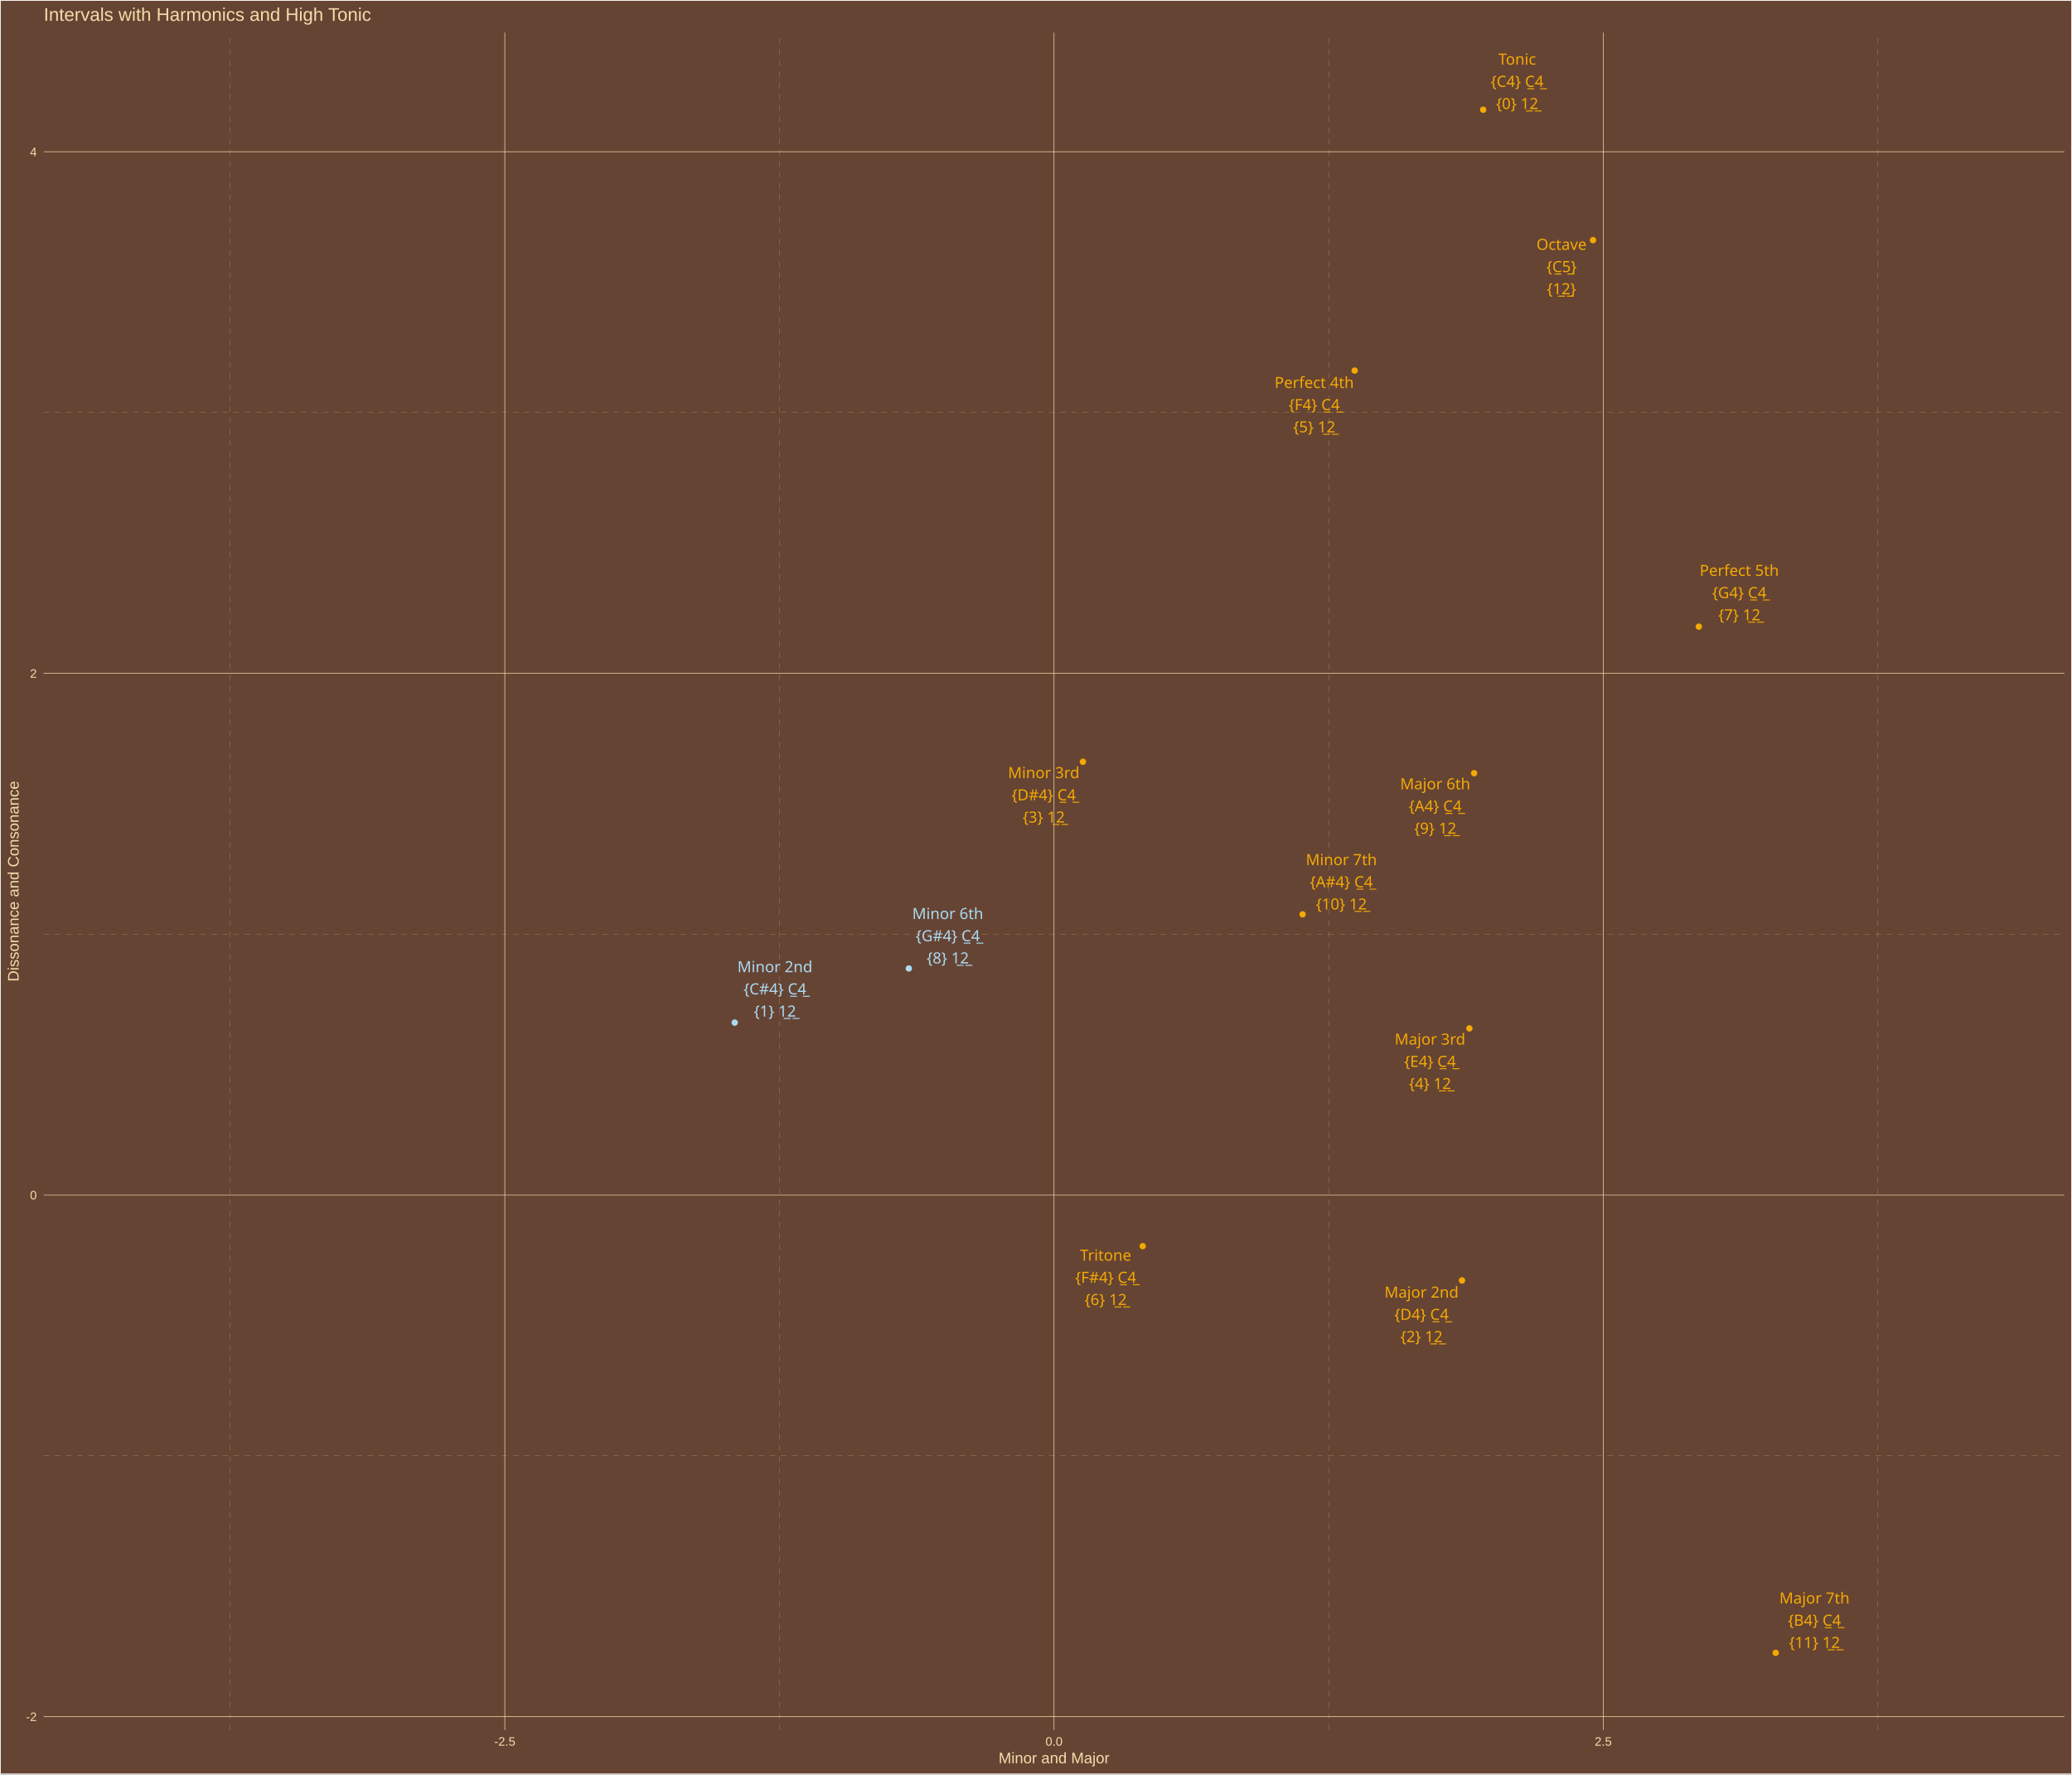
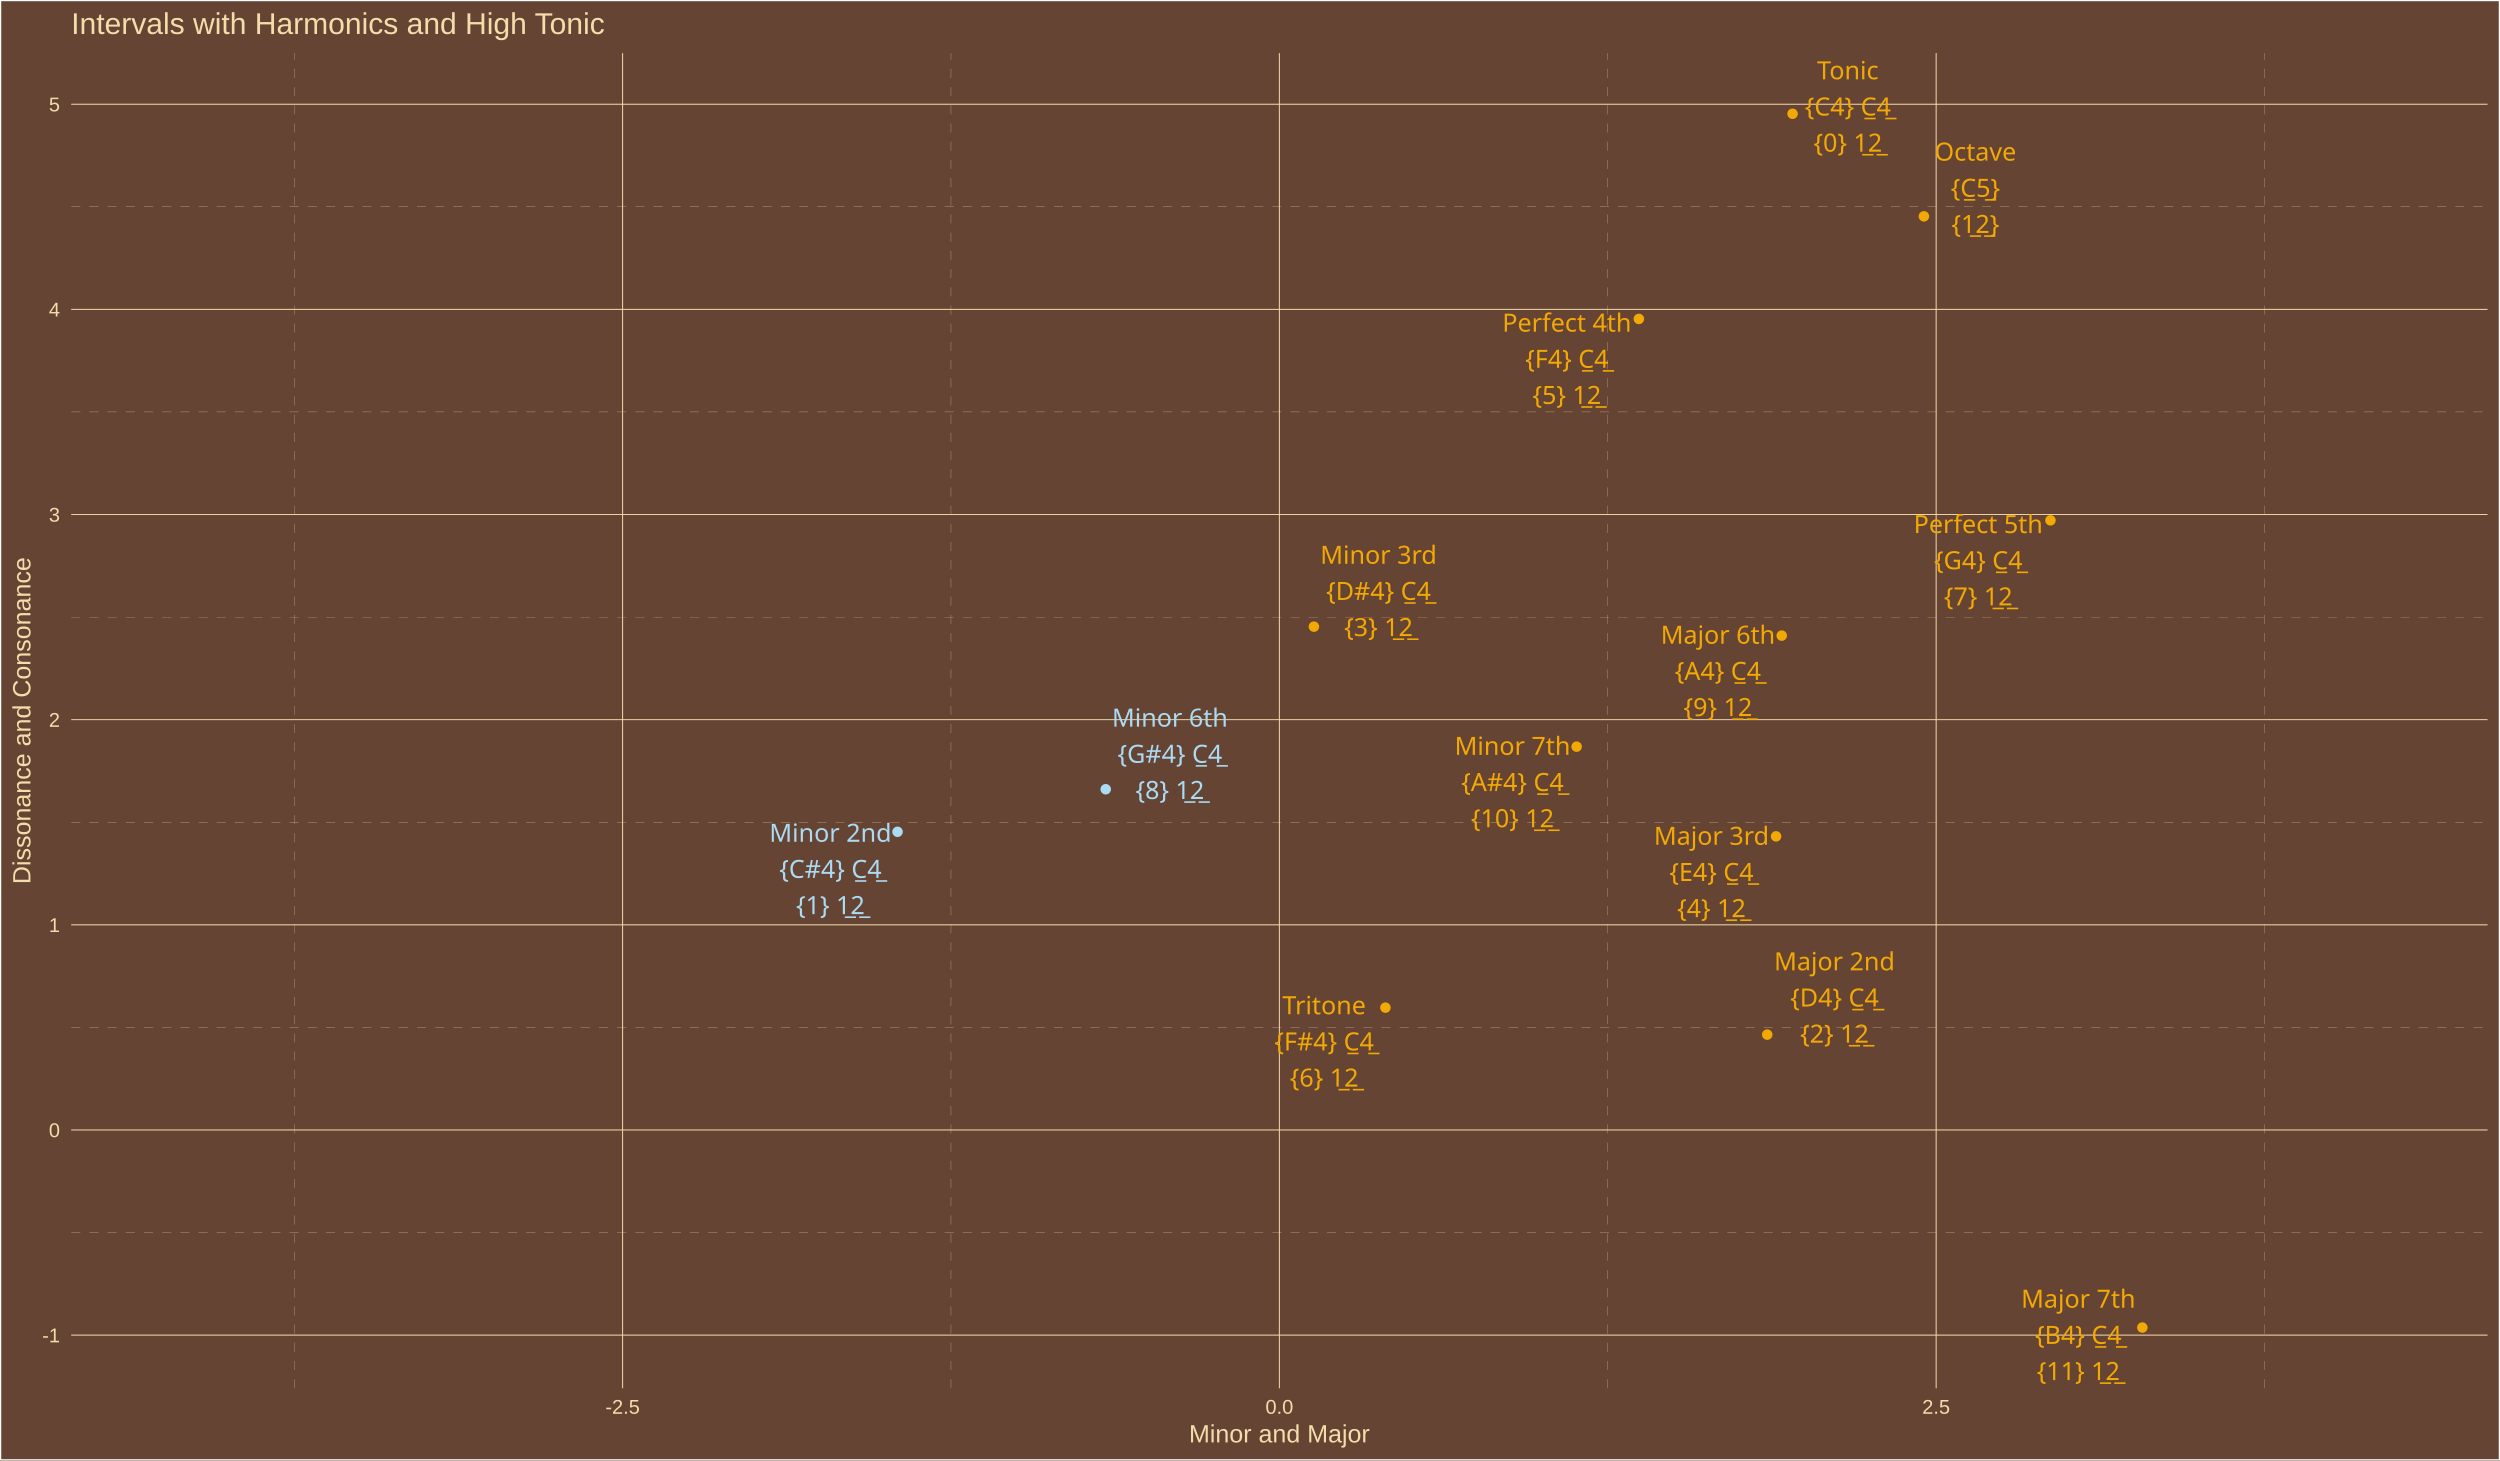
- <svg xmlns="http://www.w3.org/2000/svg" class="svglite" width="1484.00pt" height="1271.00pt" viewBox="0 0 1484.00 1271.00">
+ <svg xmlns="http://www.w3.org/2000/svg" class="svglite" width="1099.00pt" height="642.00pt" viewBox="0 0 1099.00 642.00">
  <defs>
    <style type="text/css">
    .svglite line, .svglite polyline, .svglite polygon, .svglite path, .svglite rect, .svglite circle {
      fill: none;
      stroke: #000000;
      stroke-linecap: round;
      stroke-linejoin: round;
      stroke-miterlimit: 10.00;
    }
    .svglite text {
      white-space: pre;
    }
  </style>
  </defs>
  <rect width="100%" height="100%" style="stroke: none; fill: #664433;" />
  <defs>
-     <clipPath id="cpMC4wMHwxNDg0LjAwfDAuMDB8MTI3MS4wMA==">
-       <rect x="0.00" y="0.00" width="1484.00" height="1271.00" />
+     <clipPath id="cpMC4wMHwxMDk5LjAwfDAuMDB8NjQyLjAw">
+       <rect x="0.00" y="0.00" width="1099.00" height="642.00" />
    </clipPath>
  </defs>
-   <g clip-path="url(#cpMC4wMHwxNDg0LjAwfDAuMDB8MTI3MS4wMA==)">
-     <rect x="0.00" y="0.00" width="1484.00" height="1271.00" style="stroke-width: 1.07; stroke: #FFFFFF; fill: #664433;" />
+   <g clip-path="url(#cpMC4wMHwxMDk5LjAwfDAuMDB8NjQyLjAw)">
+     <rect x="0.00" y="0.00" width="1099.00" height="642.00" style="stroke-width: 1.07; stroke: #FFFFFF; fill: #664433;" />
  </g>
  <defs>
-     <clipPath id="cpMzEuMzB8MTQ3OC41MnwyMy4zNHwxMjM5LjI3">
-       <rect x="31.30" y="23.34" width="1447.22" height="1215.93" />
+     <clipPath id="cpMzEuMzB8MTA5My41MnwyMy4zNHw2MTAuMjc=">
+       <rect x="31.30" y="23.34" width="1062.22" height="586.93" />
    </clipPath>
  </defs>
-   <g clip-path="url(#cpMzEuMzB8MTQ3OC41MnwyMy4zNHwxMjM5LjI3)">
-     <rect x="31.30" y="23.34" width="1447.22" height="1215.93" style="stroke-width: 1.07; stroke: none; fill: #664433;" />
-     <polyline points="31.30,1042.85 1478.52,1042.85 " style="stroke-width: 0.11; stroke: #F3DDAB; stroke-dasharray: 4.00,4.00; stroke-linecap: butt;" />
-     <polyline points="31.30,669.18 1478.52,669.18 " style="stroke-width: 0.11; stroke: #F3DDAB; stroke-dasharray: 4.00,4.00; stroke-linecap: butt;" />
-     <polyline points="31.30,295.51 1478.52,295.51 " style="stroke-width: 0.11; stroke: #F3DDAB; stroke-dasharray: 4.00,4.00; stroke-linecap: butt;" />
-     <polyline points="164.87,1239.27 164.87,23.34 " style="stroke-width: 0.11; stroke: #F3DDAB; stroke-dasharray: 4.00,4.00; stroke-linecap: butt;" />
-     <polyline points="558.23,1239.27 558.23,23.34 " style="stroke-width: 0.11; stroke: #F3DDAB; stroke-dasharray: 4.00,4.00; stroke-linecap: butt;" />
-     <polyline points="951.59,1239.27 951.59,23.34 " style="stroke-width: 0.11; stroke: #F3DDAB; stroke-dasharray: 4.00,4.00; stroke-linecap: butt;" />
-     <polyline points="1344.95,1239.27 1344.95,23.34 " style="stroke-width: 0.11; stroke: #F3DDAB; stroke-dasharray: 4.00,4.00; stroke-linecap: butt;" />
-     <polyline points="31.30,1229.68 1478.52,1229.68 " style="stroke-width: 0.43; stroke: #F3DDAB; stroke-linecap: butt;" />
-     <polyline points="31.30,856.01 1478.52,856.01 " style="stroke-width: 0.43; stroke: #F3DDAB; stroke-linecap: butt;" />
-     <polyline points="31.30,482.35 1478.52,482.35 " style="stroke-width: 0.43; stroke: #F3DDAB; stroke-linecap: butt;" />
-     <polyline points="31.30,108.68 1478.52,108.68 " style="stroke-width: 0.43; stroke: #F3DDAB; stroke-linecap: butt;" />
-     <polyline points="361.55,1239.27 361.55,23.34 " style="stroke-width: 0.43; stroke: #F3DDAB; stroke-linecap: butt;" />
-     <polyline points="754.91,1239.27 754.91,23.34 " style="stroke-width: 0.43; stroke: #F3DDAB; stroke-linecap: butt;" />
-     <polyline points="1148.27,1239.27 1148.27,23.34 " style="stroke-width: 0.43; stroke: #F3DDAB; stroke-linecap: butt;" />
-     <circle cx="1062.27" cy="78.61" r="1.95" style="stroke-width: 0.71; stroke: #F3A904; fill: #F3A904;" />
-     <circle cx="526.22" cy="732.52" r="1.95" style="stroke-width: 0.71; stroke: #ABDAF3; fill: #ABDAF3;" />
-     <circle cx="1047.12" cy="917.23" r="1.95" style="stroke-width: 0.71; stroke: #F3A904; fill: #F3A904;" />
-     <circle cx="775.60" cy="545.69" r="1.95" style="stroke-width: 0.71; stroke: #F3A904; fill: #F3A904;" />
-     <circle cx="1052.40" cy="736.67" r="1.95" style="stroke-width: 0.71; stroke: #F3A904; fill: #F3A904;" />
-     <circle cx="970.23" cy="265.44" r="1.95" style="stroke-width: 0.71; stroke: #F3A904; fill: #F3A904;" />
-     <circle cx="818.43" cy="892.66" r="1.95" style="stroke-width: 0.71; stroke: #F3A904; fill: #F3A904;" />
-     <circle cx="1216.74" cy="448.86" r="1.95" style="stroke-width: 0.71; stroke: #F3A904; fill: #F3A904;" />
-     <circle cx="650.91" cy="693.75" r="1.95" style="stroke-width: 0.71; stroke: #ABDAF3; fill: #ABDAF3;" />
-     <circle cx="1055.79" cy="553.86" r="1.95" style="stroke-width: 0.71; stroke: #F3A904; fill: #F3A904;" />
-     <circle cx="932.95" cy="654.98" r="1.95" style="stroke-width: 0.71; stroke: #F3A904; fill: #F3A904;" />
-     <circle cx="1271.78" cy="1184.00" r="1.95" style="stroke-width: 0.71; stroke: #F3A904; fill: #F3A904;" />
-     <circle cx="1140.95" cy="172.02" r="1.95" style="stroke-width: 0.71; stroke: #F3A904; fill: #F3A904;" />
-     <text x="1086.60" y="46.32" text-anchor="middle" style="font-size: 11.04px;fill: #F3A904; font-family: &quot;Arial Unicode MS&quot;;" textLength="26.97px" lengthAdjust="spacingAndGlyphs">Tonic</text>
-     <text x="1086.60" y="62.21" text-anchor="middle" style="font-size: 11.04px;fill: #F3A904; font-family: &quot;Arial Unicode MS&quot;;" textLength="38.64px" lengthAdjust="spacingAndGlyphs">{C4} C̲4̲</text>
-     <text x="1086.60" y="78.11" text-anchor="middle" style="font-size: 11.04px;fill: #F3A904; font-family: &quot;Arial Unicode MS&quot;;" textLength="28.84px" lengthAdjust="spacingAndGlyphs">{0} 1̲2̲</text>
-     <text x="555.01" y="696.43" text-anchor="middle" style="font-size: 11.04px;fill: #ABDAF3; font-family: &quot;Arial Unicode MS&quot;;" textLength="49.05px" lengthAdjust="spacingAndGlyphs">Minor 2nd</text>
-     <text x="555.01" y="712.32" text-anchor="middle" style="font-size: 11.04px;fill: #ABDAF3; font-family: &quot;Arial Unicode MS&quot;;" textLength="44.77px" lengthAdjust="spacingAndGlyphs">{C#4} C̲4̲</text>
-     <text x="555.01" y="728.22" text-anchor="middle" style="font-size: 11.04px;fill: #ABDAF3; font-family: &quot;Arial Unicode MS&quot;;" textLength="28.84px" lengthAdjust="spacingAndGlyphs">{1} 1̲2̲</text>
-     <text x="1018.11" y="929.56" text-anchor="middle" style="font-size: 11.04px;fill: #F3A904; font-family: &quot;Arial Unicode MS&quot;;" textLength="49.05px" lengthAdjust="spacingAndGlyphs">Major 2nd</text>
-     <text x="1018.11" y="945.45" text-anchor="middle" style="font-size: 11.04px;fill: #F3A904; font-family: &quot;Arial Unicode MS&quot;;" textLength="38.64px" lengthAdjust="spacingAndGlyphs">{D4} C̲4̲</text>
-     <text x="1018.11" y="961.35" text-anchor="middle" style="font-size: 11.04px;fill: #F3A904; font-family: &quot;Arial Unicode MS&quot;;" textLength="28.84px" lengthAdjust="spacingAndGlyphs">{2} 1̲2̲</text>
-     <text x="747.53" y="557.42" text-anchor="middle" style="font-size: 11.04px;fill: #F3A904; font-family: &quot;Arial Unicode MS&quot;;" textLength="46.58px" lengthAdjust="spacingAndGlyphs">Minor 3rd</text>
-     <text x="747.53" y="573.32" text-anchor="middle" style="font-size: 11.04px;fill: #F3A904; font-family: &quot;Arial Unicode MS&quot;;" textLength="44.77px" lengthAdjust="spacingAndGlyphs">{D#4} C̲4̲</text>
-     <text x="747.53" y="589.22" text-anchor="middle" style="font-size: 11.04px;fill: #F3A904; font-family: &quot;Arial Unicode MS&quot;;" textLength="28.84px" lengthAdjust="spacingAndGlyphs">{3} 1̲2̲</text>
-     <text x="1024.20" y="748.31" text-anchor="middle" style="font-size: 11.04px;fill: #F3A904; font-family: &quot;Arial Unicode MS&quot;;" textLength="46.58px" lengthAdjust="spacingAndGlyphs">Major 3rd</text>
-     <text x="1024.20" y="764.20" text-anchor="middle" style="font-size: 11.04px;fill: #F3A904; font-family: &quot;Arial Unicode MS&quot;;" textLength="38.03px" lengthAdjust="spacingAndGlyphs">{E4} C̲4̲</text>
-     <text x="1024.20" y="780.10" text-anchor="middle" style="font-size: 11.04px;fill: #F3A904; font-family: &quot;Arial Unicode MS&quot;;" textLength="28.84px" lengthAdjust="spacingAndGlyphs">{4} 1̲2̲</text>
-     <text x="941.29" y="277.92" text-anchor="middle" style="font-size: 11.04px;fill: #F3A904; font-family: &quot;Arial Unicode MS&quot;;" textLength="53.35px" lengthAdjust="spacingAndGlyphs">Perfect 4th</text>
-     <text x="941.29" y="293.81" text-anchor="middle" style="font-size: 11.04px;fill: #F3A904; font-family: &quot;Arial Unicode MS&quot;;" textLength="37.41px" lengthAdjust="spacingAndGlyphs">{F4} C̲4̲</text>
-     <text x="941.29" y="309.71" text-anchor="middle" style="font-size: 11.04px;fill: #F3A904; font-family: &quot;Arial Unicode MS&quot;;" textLength="28.84px" lengthAdjust="spacingAndGlyphs">{5} 1̲2̲</text>
-     <text x="791.89" y="903.05" text-anchor="middle" style="font-size: 11.04px;fill: #F3A904; font-family: &quot;Arial Unicode MS&quot;;" textLength="34.33px" lengthAdjust="spacingAndGlyphs">Tritone</text>
-     <text x="791.89" y="918.94" text-anchor="middle" style="font-size: 11.04px;fill: #F3A904; font-family: &quot;Arial Unicode MS&quot;;" textLength="43.55px" lengthAdjust="spacingAndGlyphs">{F#4} C̲4̲</text>
-     <text x="791.89" y="934.84" text-anchor="middle" style="font-size: 11.04px;fill: #F3A904; font-family: &quot;Arial Unicode MS&quot;;" textLength="28.84px" lengthAdjust="spacingAndGlyphs">{6} 1̲2̲</text>
-     <text x="1245.72" y="412.53" text-anchor="middle" style="font-size: 11.04px;fill: #F3A904; font-family: &quot;Arial Unicode MS&quot;;" textLength="53.35px" lengthAdjust="spacingAndGlyphs">Perfect 5th</text>
-     <text x="1245.72" y="428.43" text-anchor="middle" style="font-size: 11.04px;fill: #F3A904; font-family: &quot;Arial Unicode MS&quot;;" textLength="39.25px" lengthAdjust="spacingAndGlyphs">{G4} C̲4̲</text>
-     <text x="1245.72" y="444.33" text-anchor="middle" style="font-size: 11.04px;fill: #F3A904; font-family: &quot;Arial Unicode MS&quot;;" textLength="28.84px" lengthAdjust="spacingAndGlyphs">{7} 1̲2̲</text>
-     <text x="678.83" y="658.35" text-anchor="middle" style="font-size: 11.04px;fill: #ABDAF3; font-family: &quot;Arial Unicode MS&quot;;" textLength="45.98px" lengthAdjust="spacingAndGlyphs">Minor 6th</text>
-     <text x="678.83" y="674.25" text-anchor="middle" style="font-size: 11.04px;fill: #ABDAF3; font-family: &quot;Arial Unicode MS&quot;;" textLength="45.39px" lengthAdjust="spacingAndGlyphs">{G#4} C̲4̲</text>
-     <text x="678.83" y="690.15" text-anchor="middle" style="font-size: 11.04px;fill: #ABDAF3; font-family: &quot;Arial Unicode MS&quot;;" textLength="28.84px" lengthAdjust="spacingAndGlyphs">{8} 1̲2̲</text>
-     <text x="1027.93" y="565.43" text-anchor="middle" style="font-size: 11.04px;fill: #F3A904; font-family: &quot;Arial Unicode MS&quot;;" textLength="45.98px" lengthAdjust="spacingAndGlyphs">Major 6th</text>
-     <text x="1027.93" y="581.33" text-anchor="middle" style="font-size: 11.04px;fill: #F3A904; font-family: &quot;Arial Unicode MS&quot;;" textLength="38.03px" lengthAdjust="spacingAndGlyphs">{A4} C̲4̲</text>
-     <text x="1027.93" y="597.23" text-anchor="middle" style="font-size: 11.04px;fill: #F3A904; font-family: &quot;Arial Unicode MS&quot;;" textLength="28.84px" lengthAdjust="spacingAndGlyphs">{9} 1̲2̲</text>
-     <text x="960.71" y="619.71" text-anchor="middle" style="font-size: 11.04px;fill: #F3A904; font-family: &quot;Arial Unicode MS&quot;;" textLength="45.98px" lengthAdjust="spacingAndGlyphs">Minor 7th</text>
-     <text x="960.71" y="635.60" text-anchor="middle" style="font-size: 11.04px;fill: #F3A904; font-family: &quot;Arial Unicode MS&quot;;" textLength="44.16px" lengthAdjust="spacingAndGlyphs">{A#4} C̲4̲</text>
-     <text x="960.71" y="651.50" text-anchor="middle" style="font-size: 11.04px;fill: #F3A904; font-family: &quot;Arial Unicode MS&quot;;" textLength="34.98px" lengthAdjust="spacingAndGlyphs">{10} 1̲2̲</text>
-     <text x="1299.57" y="1148.67" text-anchor="middle" style="font-size: 11.04px;fill: #F3A904; font-family: &quot;Arial Unicode MS&quot;;" textLength="45.98px" lengthAdjust="spacingAndGlyphs">Major 7th</text>
-     <text x="1299.57" y="1164.57" text-anchor="middle" style="font-size: 11.04px;fill: #F3A904; font-family: &quot;Arial Unicode MS&quot;;" textLength="38.03px" lengthAdjust="spacingAndGlyphs">{B4} C̲4̲</text>
-     <text x="1299.57" y="1180.47" text-anchor="middle" style="font-size: 11.04px;fill: #F3A904; font-family: &quot;Arial Unicode MS&quot;;" textLength="34.98px" lengthAdjust="spacingAndGlyphs">{11} 1̲2̲</text>
-     <text x="1118.39" y="178.99" text-anchor="middle" style="font-size: 11.04px;fill: #F3A904; font-family: &quot;Arial Unicode MS&quot;;" textLength="34.95px" lengthAdjust="spacingAndGlyphs">Octave</text>
-     <text x="1118.39" y="194.89" text-anchor="middle" style="font-size: 11.04px;fill: #F3A904; font-family: &quot;Arial Unicode MS&quot;;" textLength="21.47px" lengthAdjust="spacingAndGlyphs">{C̲5̲}</text>
-     <text x="1118.39" y="210.79" text-anchor="middle" style="font-size: 11.04px;fill: #F3A904; font-family: &quot;Arial Unicode MS&quot;;" textLength="19.64px" lengthAdjust="spacingAndGlyphs">{1̲2̲}</text>
+   <g clip-path="url(#cpMzEuMzB8MTA5My41MnwyMy4zNHw2MTAuMjc=)">
+     <rect x="31.30" y="23.34" width="1062.22" height="586.93" style="stroke-width: 1.07; stroke: none; fill: #664433;" />
+     <polyline points="31.30,541.83 1093.52,541.83 " style="stroke-width: 0.11; stroke: #F3DDAB; stroke-dasharray: 4.00,4.00; stroke-linecap: butt;" />
+     <polyline points="31.30,451.65 1093.52,451.65 " style="stroke-width: 0.11; stroke: #F3DDAB; stroke-dasharray: 4.00,4.00; stroke-linecap: butt;" />
+     <polyline points="31.30,361.46 1093.52,361.46 " style="stroke-width: 0.11; stroke: #F3DDAB; stroke-dasharray: 4.00,4.00; stroke-linecap: butt;" />
+     <polyline points="31.30,271.28 1093.52,271.28 " style="stroke-width: 0.11; stroke: #F3DDAB; stroke-dasharray: 4.00,4.00; stroke-linecap: butt;" />
+     <polyline points="31.30,181.09 1093.52,181.09 " style="stroke-width: 0.11; stroke: #F3DDAB; stroke-dasharray: 4.00,4.00; stroke-linecap: butt;" />
+     <polyline points="31.30,90.91 1093.52,90.91 " style="stroke-width: 0.11; stroke: #F3DDAB; stroke-dasharray: 4.00,4.00; stroke-linecap: butt;" />
+     <polyline points="129.34,610.27 129.34,23.34 " style="stroke-width: 0.11; stroke: #F3DDAB; stroke-dasharray: 4.00,4.00; stroke-linecap: butt;" />
+     <polyline points="418.05,610.27 418.05,23.34 " style="stroke-width: 0.11; stroke: #F3DDAB; stroke-dasharray: 4.00,4.00; stroke-linecap: butt;" />
+     <polyline points="706.77,610.27 706.77,23.34 " style="stroke-width: 0.11; stroke: #F3DDAB; stroke-dasharray: 4.00,4.00; stroke-linecap: butt;" />
+     <polyline points="995.48,610.27 995.48,23.34 " style="stroke-width: 0.11; stroke: #F3DDAB; stroke-dasharray: 4.00,4.00; stroke-linecap: butt;" />
+     <polyline points="31.30,586.92 1093.52,586.92 " style="stroke-width: 0.43; stroke: #F3DDAB; stroke-linecap: butt;" />
+     <polyline points="31.30,496.74 1093.52,496.74 " style="stroke-width: 0.43; stroke: #F3DDAB; stroke-linecap: butt;" />
+     <polyline points="31.30,406.55 1093.52,406.55 " style="stroke-width: 0.43; stroke: #F3DDAB; stroke-linecap: butt;" />
+     <polyline points="31.30,316.37 1093.52,316.37 " style="stroke-width: 0.43; stroke: #F3DDAB; stroke-linecap: butt;" />
+     <polyline points="31.30,226.19 1093.52,226.19 " style="stroke-width: 0.43; stroke: #F3DDAB; stroke-linecap: butt;" />
+     <polyline points="31.30,136.00 1093.52,136.00 " style="stroke-width: 0.43; stroke: #F3DDAB; stroke-linecap: butt;" />
+     <polyline points="31.30,45.82 1093.52,45.82 " style="stroke-width: 0.43; stroke: #F3DDAB; stroke-linecap: butt;" />
+     <polyline points="273.70,610.27 273.70,23.34 " style="stroke-width: 0.43; stroke: #F3DDAB; stroke-linecap: butt;" />
+     <polyline points="562.41,610.27 562.41,23.34 " style="stroke-width: 0.43; stroke: #F3DDAB; stroke-linecap: butt;" />
+     <polyline points="851.13,610.27 851.13,23.34 " style="stroke-width: 0.43; stroke: #F3DDAB; stroke-linecap: butt;" />
+     <circle cx="788.01" cy="50.01" r="1.95" style="stroke-width: 0.71; stroke: #F3A904; fill: #F3A904;" />
+     <circle cx="394.56" cy="365.66" r="1.95" style="stroke-width: 0.71; stroke: #ABDAF3; fill: #ABDAF3;" />
+     <circle cx="776.88" cy="454.82" r="1.95" style="stroke-width: 0.71; stroke: #F3A904; fill: #F3A904;" />
+     <circle cx="577.60" cy="275.48" r="1.95" style="stroke-width: 0.71; stroke: #F3A904; fill: #F3A904;" />
+     <circle cx="780.76" cy="367.66" r="1.95" style="stroke-width: 0.71; stroke: #F3A904; fill: #F3A904;" />
+     <circle cx="720.45" cy="140.20" r="1.95" style="stroke-width: 0.71; stroke: #F3A904; fill: #F3A904;" />
+     <circle cx="609.03" cy="442.96" r="1.95" style="stroke-width: 0.71; stroke: #F3A904; fill: #F3A904;" />
+     <circle cx="901.38" cy="228.74" r="1.95" style="stroke-width: 0.71; stroke: #F3A904; fill: #F3A904;" />
+     <circle cx="486.08" cy="346.95" r="1.95" style="stroke-width: 0.71; stroke: #ABDAF3; fill: #ABDAF3;" />
+     <circle cx="783.25" cy="279.42" r="1.95" style="stroke-width: 0.71; stroke: #F3A904; fill: #F3A904;" />
+     <circle cx="693.09" cy="328.23" r="1.95" style="stroke-width: 0.71; stroke: #F3A904; fill: #F3A904;" />
+     <circle cx="941.78" cy="583.59" r="1.95" style="stroke-width: 0.71; stroke: #F3A904; fill: #F3A904;" />
+     <circle cx="845.75" cy="95.11" r="1.95" style="stroke-width: 0.71; stroke: #F3A904; fill: #F3A904;" />
+     <text x="812.31" y="34.87" text-anchor="middle" style="font-size: 11.04px;fill: #F3A904; font-family: &quot;Arial Unicode MS&quot;;" textLength="26.97px" lengthAdjust="spacingAndGlyphs">Tonic</text>
+     <text x="812.31" y="50.77" text-anchor="middle" style="font-size: 11.04px;fill: #F3A904; font-family: &quot;Arial Unicode MS&quot;;" textLength="38.64px" lengthAdjust="spacingAndGlyphs">{C4} C̲4̲</text>
+     <text x="812.31" y="66.66" text-anchor="middle" style="font-size: 11.04px;fill: #F3A904; font-family: &quot;Arial Unicode MS&quot;;" textLength="28.84px" lengthAdjust="spacingAndGlyphs">{0} 1̲2̲</text>
+     <text x="365.06" y="370.05" text-anchor="middle" style="font-size: 11.04px;fill: #ABDAF3; font-family: &quot;Arial Unicode MS&quot;;" textLength="49.05px" lengthAdjust="spacingAndGlyphs">Minor 2nd</text>
+     <text x="365.06" y="385.94" text-anchor="middle" style="font-size: 11.04px;fill: #ABDAF3; font-family: &quot;Arial Unicode MS&quot;;" textLength="44.77px" lengthAdjust="spacingAndGlyphs">{C#4} C̲4̲</text>
+     <text x="365.06" y="401.84" text-anchor="middle" style="font-size: 11.04px;fill: #ABDAF3; font-family: &quot;Arial Unicode MS&quot;;" textLength="28.84px" lengthAdjust="spacingAndGlyphs">{1} 1̲2̲</text>
+     <text x="806.44" y="426.56" text-anchor="middle" style="font-size: 11.04px;fill: #F3A904; font-family: &quot;Arial Unicode MS&quot;;" textLength="49.05px" lengthAdjust="spacingAndGlyphs">Major 2nd</text>
+     <text x="806.44" y="442.46" text-anchor="middle" style="font-size: 11.04px;fill: #F3A904; font-family: &quot;Arial Unicode MS&quot;;" textLength="38.64px" lengthAdjust="spacingAndGlyphs">{D4} C̲4̲</text>
+     <text x="806.44" y="458.36" text-anchor="middle" style="font-size: 11.04px;fill: #F3A904; font-family: &quot;Arial Unicode MS&quot;;" textLength="28.84px" lengthAdjust="spacingAndGlyphs">{2} 1̲2̲</text>
+     <text x="606.00" y="247.84" text-anchor="middle" style="font-size: 11.04px;fill: #F3A904; font-family: &quot;Arial Unicode MS&quot;;" textLength="46.58px" lengthAdjust="spacingAndGlyphs">Minor 3rd</text>
+     <text x="606.00" y="263.73" text-anchor="middle" style="font-size: 11.04px;fill: #F3A904; font-family: &quot;Arial Unicode MS&quot;;" textLength="44.77px" lengthAdjust="spacingAndGlyphs">{D#4} C̲4̲</text>
+     <text x="606.00" y="279.63" text-anchor="middle" style="font-size: 11.04px;fill: #F3A904; font-family: &quot;Arial Unicode MS&quot;;" textLength="28.84px" lengthAdjust="spacingAndGlyphs">{3} 1̲2̲</text>
+     <text x="752.36" y="371.38" text-anchor="middle" style="font-size: 11.04px;fill: #F3A904; font-family: &quot;Arial Unicode MS&quot;;" textLength="46.58px" lengthAdjust="spacingAndGlyphs">Major 3rd</text>
+     <text x="752.36" y="387.28" text-anchor="middle" style="font-size: 11.04px;fill: #F3A904; font-family: &quot;Arial Unicode MS&quot;;" textLength="38.03px" lengthAdjust="spacingAndGlyphs">{E4} C̲4̲</text>
+     <text x="752.36" y="403.17" text-anchor="middle" style="font-size: 11.04px;fill: #F3A904; font-family: &quot;Arial Unicode MS&quot;;" textLength="28.84px" lengthAdjust="spacingAndGlyphs">{4} 1̲2̲</text>
+     <text x="688.79" y="145.79" text-anchor="middle" style="font-size: 11.04px;fill: #F3A904; font-family: &quot;Arial Unicode MS&quot;;" textLength="53.35px" lengthAdjust="spacingAndGlyphs">Perfect 4th</text>
+     <text x="688.79" y="161.69" text-anchor="middle" style="font-size: 11.04px;fill: #F3A904; font-family: &quot;Arial Unicode MS&quot;;" textLength="37.41px" lengthAdjust="spacingAndGlyphs">{F4} C̲4̲</text>
+     <text x="688.79" y="177.58" text-anchor="middle" style="font-size: 11.04px;fill: #F3A904; font-family: &quot;Arial Unicode MS&quot;;" textLength="28.84px" lengthAdjust="spacingAndGlyphs">{5} 1̲2̲</text>
+     <text x="582.09" y="445.86" text-anchor="middle" style="font-size: 11.04px;fill: #F3A904; font-family: &quot;Arial Unicode MS&quot;;" textLength="34.33px" lengthAdjust="spacingAndGlyphs">Tritone</text>
+     <text x="582.09" y="461.76" text-anchor="middle" style="font-size: 11.04px;fill: #F3A904; font-family: &quot;Arial Unicode MS&quot;;" textLength="43.55px" lengthAdjust="spacingAndGlyphs">{F#4} C̲4̲</text>
+     <text x="582.09" y="477.66" text-anchor="middle" style="font-size: 11.04px;fill: #F3A904; font-family: &quot;Arial Unicode MS&quot;;" textLength="28.84px" lengthAdjust="spacingAndGlyphs">{6} 1̲2̲</text>
+     <text x="869.63" y="234.34" text-anchor="middle" style="font-size: 11.04px;fill: #F3A904; font-family: &quot;Arial Unicode MS&quot;;" textLength="53.35px" lengthAdjust="spacingAndGlyphs">Perfect 5th</text>
+     <text x="869.63" y="250.24" text-anchor="middle" style="font-size: 11.04px;fill: #F3A904; font-family: &quot;Arial Unicode MS&quot;;" textLength="39.25px" lengthAdjust="spacingAndGlyphs">{G4} C̲4̲</text>
+     <text x="869.63" y="266.14" text-anchor="middle" style="font-size: 11.04px;fill: #F3A904; font-family: &quot;Arial Unicode MS&quot;;" textLength="28.84px" lengthAdjust="spacingAndGlyphs">{7} 1̲2̲</text>
+     <text x="514.28" y="319.43" text-anchor="middle" style="font-size: 11.04px;fill: #ABDAF3; font-family: &quot;Arial Unicode MS&quot;;" textLength="45.98px" lengthAdjust="spacingAndGlyphs">Minor 6th</text>
+     <text x="514.28" y="335.33" text-anchor="middle" style="font-size: 11.04px;fill: #ABDAF3; font-family: &quot;Arial Unicode MS&quot;;" textLength="45.39px" lengthAdjust="spacingAndGlyphs">{G#4} C̲4̲</text>
+     <text x="514.28" y="351.23" text-anchor="middle" style="font-size: 11.04px;fill: #ABDAF3; font-family: &quot;Arial Unicode MS&quot;;" textLength="28.84px" lengthAdjust="spacingAndGlyphs">{8} 1̲2̲</text>
+     <text x="755.19" y="282.99" text-anchor="middle" style="font-size: 11.04px;fill: #F3A904; font-family: &quot;Arial Unicode MS&quot;;" textLength="45.98px" lengthAdjust="spacingAndGlyphs">Major 6th</text>
+     <text x="755.19" y="298.89" text-anchor="middle" style="font-size: 11.04px;fill: #F3A904; font-family: &quot;Arial Unicode MS&quot;;" textLength="38.03px" lengthAdjust="spacingAndGlyphs">{A4} C̲4̲</text>
+     <text x="755.19" y="314.78" text-anchor="middle" style="font-size: 11.04px;fill: #F3A904; font-family: &quot;Arial Unicode MS&quot;;" textLength="28.84px" lengthAdjust="spacingAndGlyphs">{9} 1̲2̲</text>
+     <text x="664.89" y="331.85" text-anchor="middle" style="font-size: 11.04px;fill: #F3A904; font-family: &quot;Arial Unicode MS&quot;;" textLength="45.98px" lengthAdjust="spacingAndGlyphs">Minor 7th</text>
+     <text x="664.89" y="347.74" text-anchor="middle" style="font-size: 11.04px;fill: #F3A904; font-family: &quot;Arial Unicode MS&quot;;" textLength="44.16px" lengthAdjust="spacingAndGlyphs">{A#4} C̲4̲</text>
+     <text x="664.89" y="363.64" text-anchor="middle" style="font-size: 11.04px;fill: #F3A904; font-family: &quot;Arial Unicode MS&quot;;" textLength="34.98px" lengthAdjust="spacingAndGlyphs">{10} 1̲2̲</text>
+     <text x="913.63" y="574.87" text-anchor="middle" style="font-size: 11.04px;fill: #F3A904; font-family: &quot;Arial Unicode MS&quot;;" textLength="45.98px" lengthAdjust="spacingAndGlyphs">Major 7th</text>
+     <text x="913.63" y="590.77" text-anchor="middle" style="font-size: 11.04px;fill: #F3A904; font-family: &quot;Arial Unicode MS&quot;;" textLength="38.03px" lengthAdjust="spacingAndGlyphs">{B4} C̲4̲</text>
+     <text x="913.63" y="606.67" text-anchor="middle" style="font-size: 11.04px;fill: #F3A904; font-family: &quot;Arial Unicode MS&quot;;" textLength="34.98px" lengthAdjust="spacingAndGlyphs">{11} 1̲2̲</text>
+     <text x="868.38" y="70.62" text-anchor="middle" style="font-size: 11.04px;fill: #F3A904; font-family: &quot;Arial Unicode MS&quot;;" textLength="34.95px" lengthAdjust="spacingAndGlyphs">Octave</text>
+     <text x="868.38" y="86.51" text-anchor="middle" style="font-size: 11.04px;fill: #F3A904; font-family: &quot;Arial Unicode MS&quot;;" textLength="21.47px" lengthAdjust="spacingAndGlyphs">{C̲5̲}</text>
+     <text x="868.38" y="102.41" text-anchor="middle" style="font-size: 11.04px;fill: #F3A904; font-family: &quot;Arial Unicode MS&quot;;" textLength="19.64px" lengthAdjust="spacingAndGlyphs">{1̲2̲}</text>
  </g>
-   <g clip-path="url(#cpMC4wMHwxNDg0LjAwfDAuMDB8MTI3MS4wMA==)">
-     <text x="26.37" y="1232.83" text-anchor="end" style="font-size: 8.80px;fill: #F3DDAB; font-family: &quot;Arial&quot;;" textLength="7.83px" lengthAdjust="spacingAndGlyphs">-2</text>
-     <text x="26.37" y="859.17" text-anchor="end" style="font-size: 8.80px;fill: #F3DDAB; font-family: &quot;Arial&quot;;" textLength="4.90px" lengthAdjust="spacingAndGlyphs">0</text>
-     <text x="26.37" y="485.50" text-anchor="end" style="font-size: 8.80px;fill: #F3DDAB; font-family: &quot;Arial&quot;;" textLength="4.90px" lengthAdjust="spacingAndGlyphs">2</text>
-     <text x="26.37" y="111.83" text-anchor="end" style="font-size: 8.80px;fill: #F3DDAB; font-family: &quot;Arial&quot;;" textLength="4.90px" lengthAdjust="spacingAndGlyphs">4</text>
-     <text x="361.55" y="1250.50" text-anchor="middle" style="font-size: 8.80px;fill: #F3DDAB; font-family: &quot;Arial&quot;;" textLength="15.16px" lengthAdjust="spacingAndGlyphs">-2.5</text>
-     <text x="754.91" y="1250.50" text-anchor="middle" style="font-size: 8.80px;fill: #F3DDAB; font-family: &quot;Arial&quot;;" textLength="12.23px" lengthAdjust="spacingAndGlyphs">0.0</text>
-     <text x="1148.27" y="1250.50" text-anchor="middle" style="font-size: 8.80px;fill: #F3DDAB; font-family: &quot;Arial&quot;;" textLength="12.23px" lengthAdjust="spacingAndGlyphs">2.5</text>
-     <text x="754.91" y="1263.09" text-anchor="middle" style="font-size: 11.00px;fill: #F3DDAB; font-family: &quot;Arial&quot;;" textLength="79.49px" lengthAdjust="spacingAndGlyphs">Minor and Major</text>
-     <text transform="translate(13.37,631.30) rotate(-90)" text-anchor="middle" style="font-size: 11.00px;fill: #F3DDAB; font-family: &quot;Arial&quot;;" textLength="143.73px" lengthAdjust="spacingAndGlyphs">Dissonance and Consonance</text>
+   <g clip-path="url(#cpMC4wMHwxMDk5LjAwfDAuMDB8NjQyLjAw)">
+     <text x="26.37" y="590.08" text-anchor="end" style="font-size: 8.80px;fill: #F3DDAB; font-family: &quot;Arial&quot;;" textLength="7.83px" lengthAdjust="spacingAndGlyphs">-1</text>
+     <text x="26.37" y="499.89" text-anchor="end" style="font-size: 8.80px;fill: #F3DDAB; font-family: &quot;Arial&quot;;" textLength="4.90px" lengthAdjust="spacingAndGlyphs">0</text>
+     <text x="26.37" y="409.71" text-anchor="end" style="font-size: 8.80px;fill: #F3DDAB; font-family: &quot;Arial&quot;;" textLength="4.90px" lengthAdjust="spacingAndGlyphs">1</text>
+     <text x="26.37" y="319.52" text-anchor="end" style="font-size: 8.80px;fill: #F3DDAB; font-family: &quot;Arial&quot;;" textLength="4.90px" lengthAdjust="spacingAndGlyphs">2</text>
+     <text x="26.37" y="229.34" text-anchor="end" style="font-size: 8.80px;fill: #F3DDAB; font-family: &quot;Arial&quot;;" textLength="4.90px" lengthAdjust="spacingAndGlyphs">3</text>
+     <text x="26.37" y="139.15" text-anchor="end" style="font-size: 8.80px;fill: #F3DDAB; font-family: &quot;Arial&quot;;" textLength="4.90px" lengthAdjust="spacingAndGlyphs">4</text>
+     <text x="26.37" y="48.97" text-anchor="end" style="font-size: 8.80px;fill: #F3DDAB; font-family: &quot;Arial&quot;;" textLength="4.90px" lengthAdjust="spacingAndGlyphs">5</text>
+     <text x="273.70" y="621.50" text-anchor="middle" style="font-size: 8.80px;fill: #F3DDAB; font-family: &quot;Arial&quot;;" textLength="15.16px" lengthAdjust="spacingAndGlyphs">-2.5</text>
+     <text x="562.41" y="621.50" text-anchor="middle" style="font-size: 8.80px;fill: #F3DDAB; font-family: &quot;Arial&quot;;" textLength="12.23px" lengthAdjust="spacingAndGlyphs">0.0</text>
+     <text x="851.13" y="621.50" text-anchor="middle" style="font-size: 8.80px;fill: #F3DDAB; font-family: &quot;Arial&quot;;" textLength="12.23px" lengthAdjust="spacingAndGlyphs">2.5</text>
+     <text x="562.41" y="634.09" text-anchor="middle" style="font-size: 11.00px;fill: #F3DDAB; font-family: &quot;Arial&quot;;" textLength="79.49px" lengthAdjust="spacingAndGlyphs">Minor and Major</text>
+     <text transform="translate(13.37,316.80) rotate(-90)" text-anchor="middle" style="font-size: 11.00px;fill: #F3DDAB; font-family: &quot;Arial&quot;;" textLength="143.73px" lengthAdjust="spacingAndGlyphs">Dissonance and Consonance</text>
    <text x="31.30" y="14.94" style="font-size: 13.20px;fill: #F3DDAB; font-family: &quot;Arial&quot;;" textLength="236.07px" lengthAdjust="spacingAndGlyphs">Intervals with Harmonics and High Tonic</text>
  </g>
</svg>
